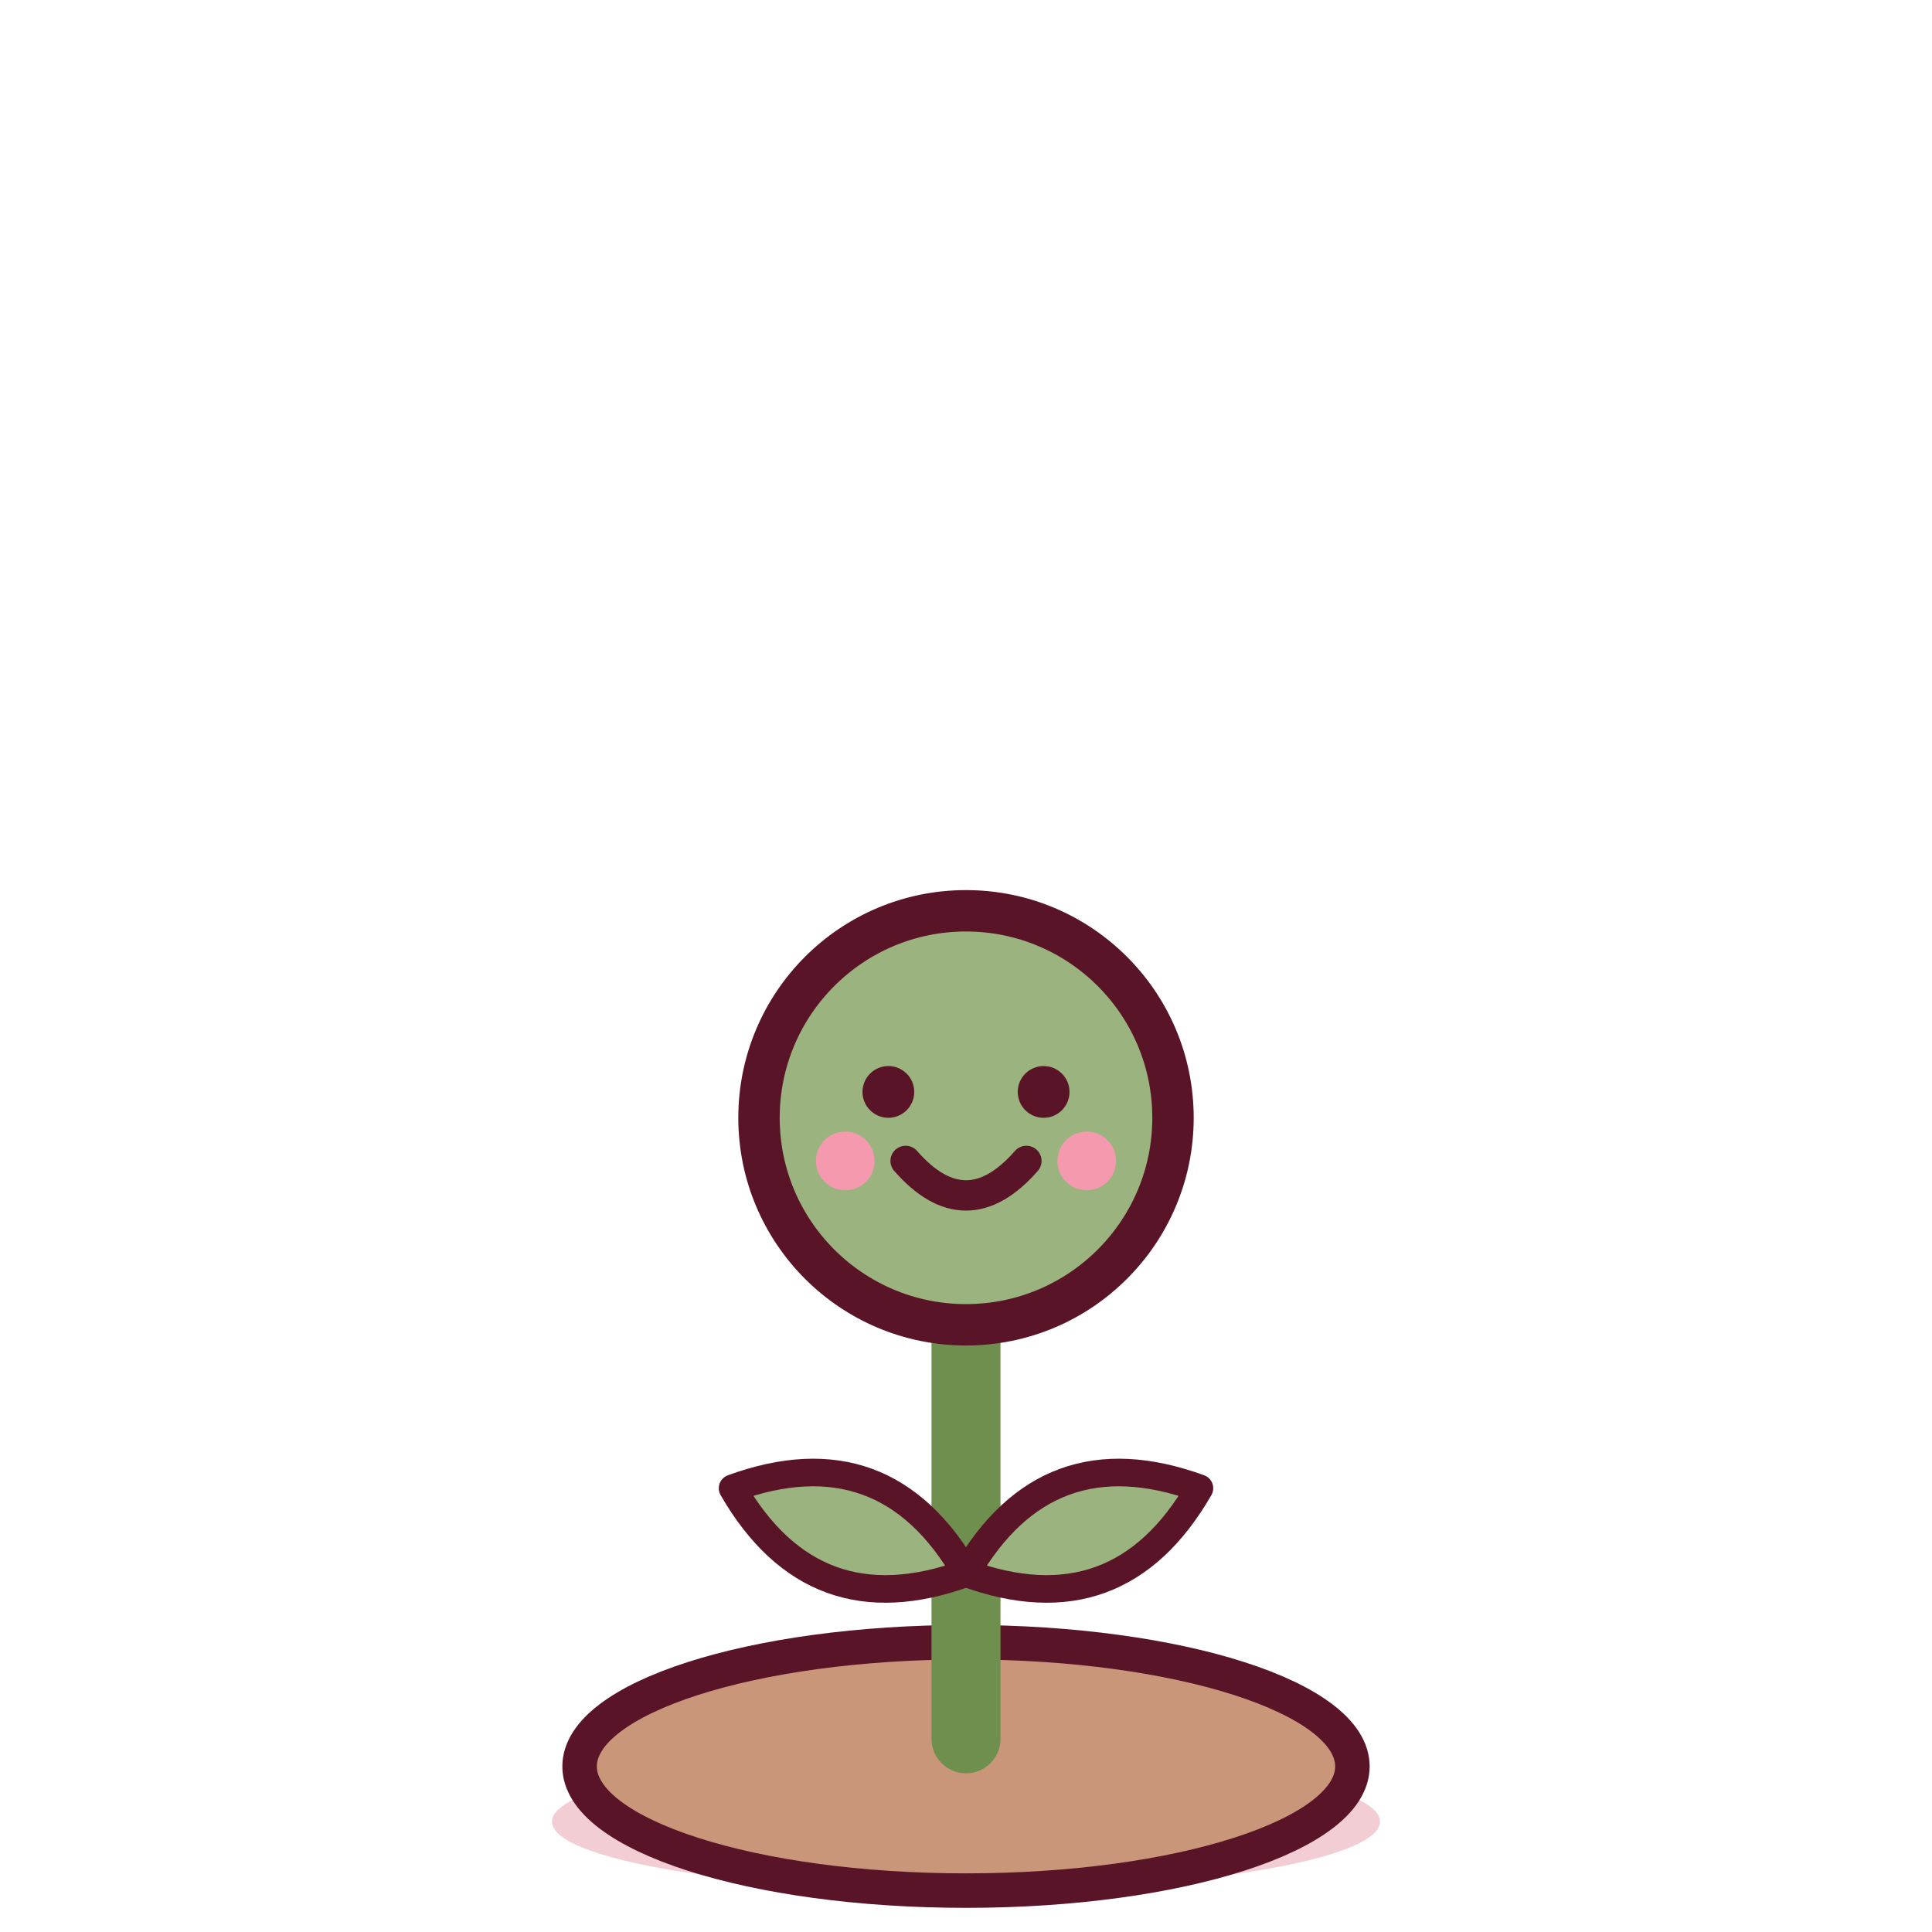
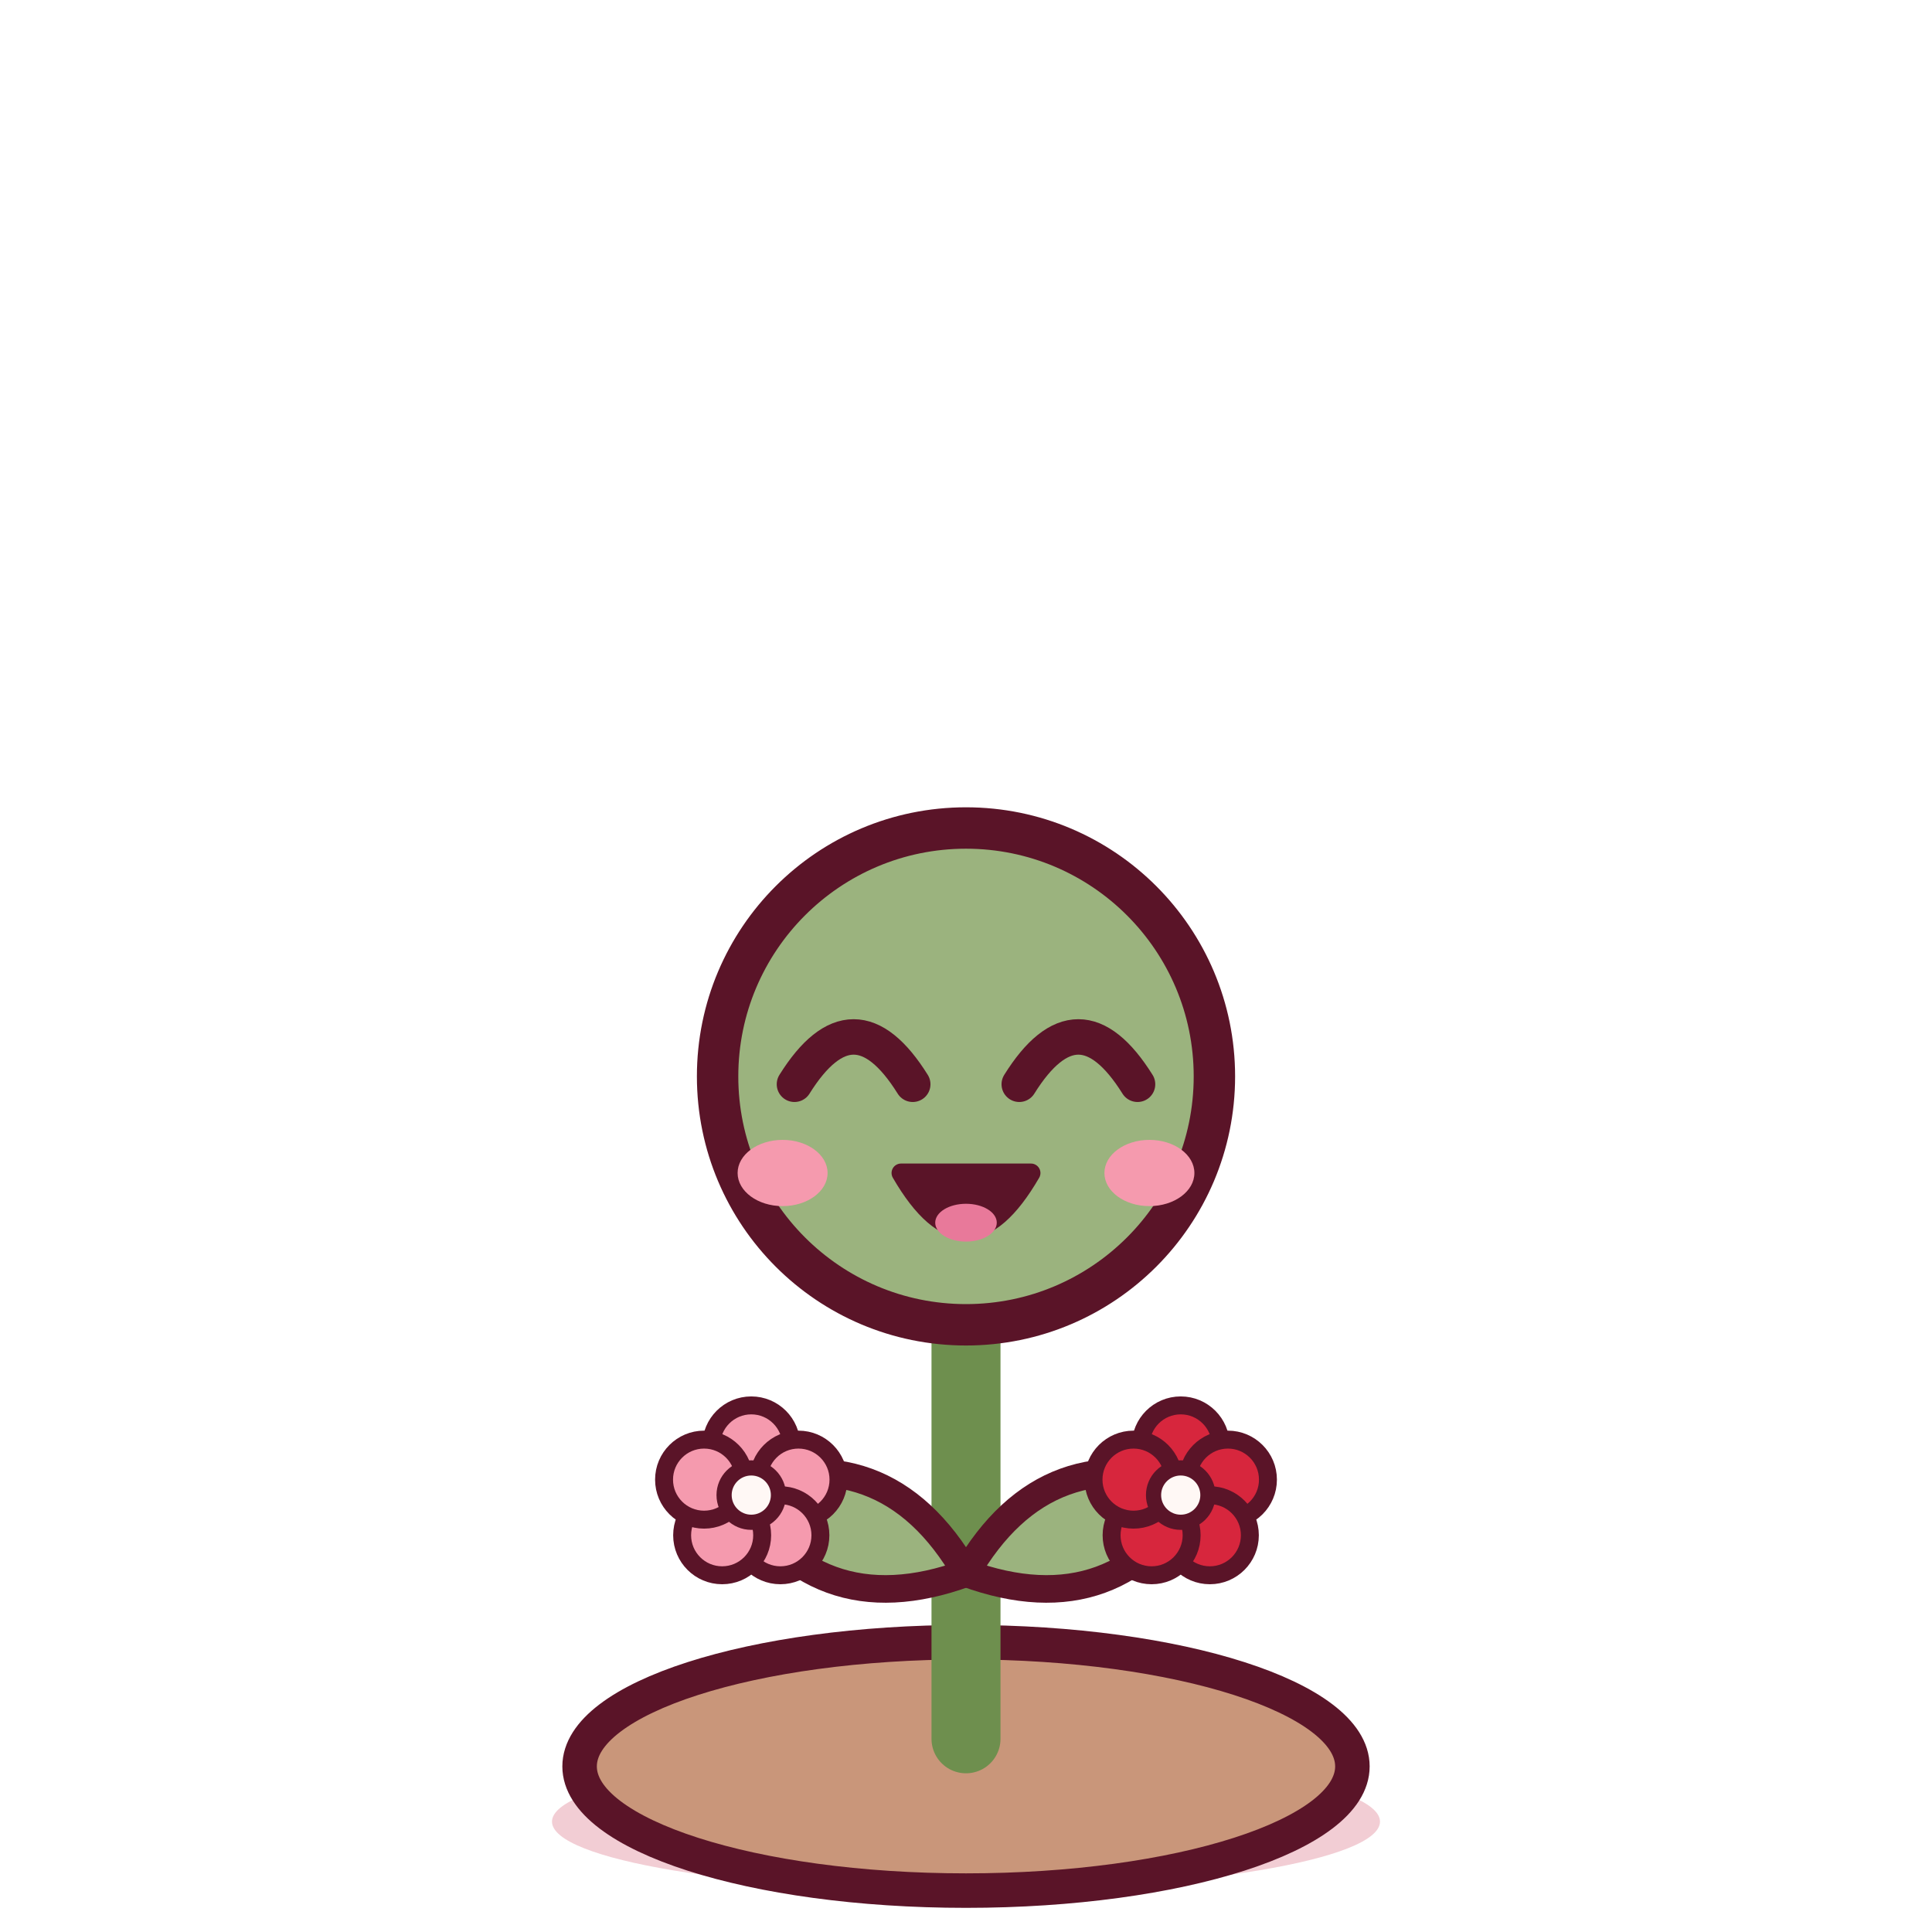
<svg xmlns="http://www.w3.org/2000/svg" viewBox="-10 0 140 140">
  <ellipse cx="60" cy="132" rx="30" ry="5" fill="#F2CDD4" />
  <ellipse cx="60" cy="128" rx="28" ry="9" fill="#C9967A" stroke="#5A1428" stroke-width="2.5" />
  <path d="M60 126 Q60 112 60 94" stroke="#6E8F4E" stroke-width="5" fill="none" stroke-linecap="round" />
  <path d="M0 0 Q9 -7.56 18 0 Q9 7.56 0 0 Z" transform="translate(60 114) rotate(200)" fill="#9BB37E" stroke="#5A1428" stroke-width="2" stroke-linejoin="round" />
  <path d="M0 0 Q9 -7.56 18 0 Q9 7.56 0 0 Z" transform="translate(60 114) rotate(-20)" fill="#9BB37E" stroke="#5A1428" stroke-width="2" stroke-linejoin="round" />
-   <circle cx="60" cy="81" r="15" fill="#9BB37E" stroke="#5A1428" stroke-width="3" />
-   <circle cx="51.25" cy="84.125" r="2.125" fill="#F59AAE" />
-   <circle cx="68.75" cy="84.125" r="2.125" fill="#F59AAE" />
-   <circle cx="54.375" cy="79.125" r="1.875" fill="#5A1428" />
-   <circle cx="65.625" cy="79.125" r="1.875" fill="#5A1428" />
-   <path d="M55.625 84.125 Q60 89.125 64.375 84.125" stroke="#5A1428" stroke-width="2.2" fill="none" stroke-linecap="round" />
+   <circle cx="60" cy="78" r="18" fill="#9BB37E" stroke="#5A1428" stroke-width="3" />
+   <ellipse cx="46.71" cy="85" rx="3.26" ry="2.4" fill="#F59AAE" />
+   <ellipse cx="73.29" cy="85" rx="3.26" ry="2.4" fill="#F59AAE" />
+   <path d="M47.57 78.57 Q51.86 71.71 56.14 78.57" stroke="#5A1428" stroke-width="2.57" fill="none" stroke-linecap="round" />
+   <path d="M63.86 78.57 Q68.14 71.71 72.43 78.57" stroke="#5A1428" stroke-width="2.57" fill="none" stroke-linecap="round" />
+   <path d="M55.29 85 Q60 93.14 64.71 85 Z" fill="#5A1428" stroke="#5A1428" stroke-width="1.37" stroke-linejoin="round" />
+   <ellipse cx="60" cy="88.6" rx="2.23" ry="1.37" fill="#E8799A" />
+   <circle cx="44.44" cy="104.74" r="2.9" fill="#F59AAE" stroke="#5A1428" stroke-width="1.3" />
+   <circle cx="47.86" cy="107.22" r="2.9" fill="#F59AAE" stroke="#5A1428" stroke-width="1.3" />
+   <circle cx="46.55" cy="111.25" r="2.9" fill="#F59AAE" stroke="#5A1428" stroke-width="1.3" />
+   <circle cx="42.33" cy="111.25" r="2.9" fill="#F59AAE" stroke="#5A1428" stroke-width="1.3" />
+   <circle cx="41.02" cy="107.22" r="2.9" fill="#F59AAE" stroke="#5A1428" stroke-width="1.3" />
+   <circle cx="44.44" cy="108.34" r="1.97" fill="#FFF8F5" stroke="#5A1428" stroke-width="1.1" />
+   <circle cx="75.56" cy="104.74" r="2.9" fill="#D7263D" stroke="#5A1428" stroke-width="1.3" />
+   <circle cx="78.98" cy="107.22" r="2.9" fill="#D7263D" stroke="#5A1428" stroke-width="1.3" />
+   <circle cx="77.67" cy="111.25" r="2.9" fill="#D7263D" stroke="#5A1428" stroke-width="1.3" />
+   <circle cx="73.45" cy="111.25" r="2.9" fill="#D7263D" stroke="#5A1428" stroke-width="1.3" />
+   <circle cx="72.14" cy="107.22" r="2.9" fill="#D7263D" stroke="#5A1428" stroke-width="1.3" />
+   <circle cx="75.56" cy="108.34" r="1.97" fill="#FFF8F5" stroke="#5A1428" stroke-width="1.1" />
</svg>
